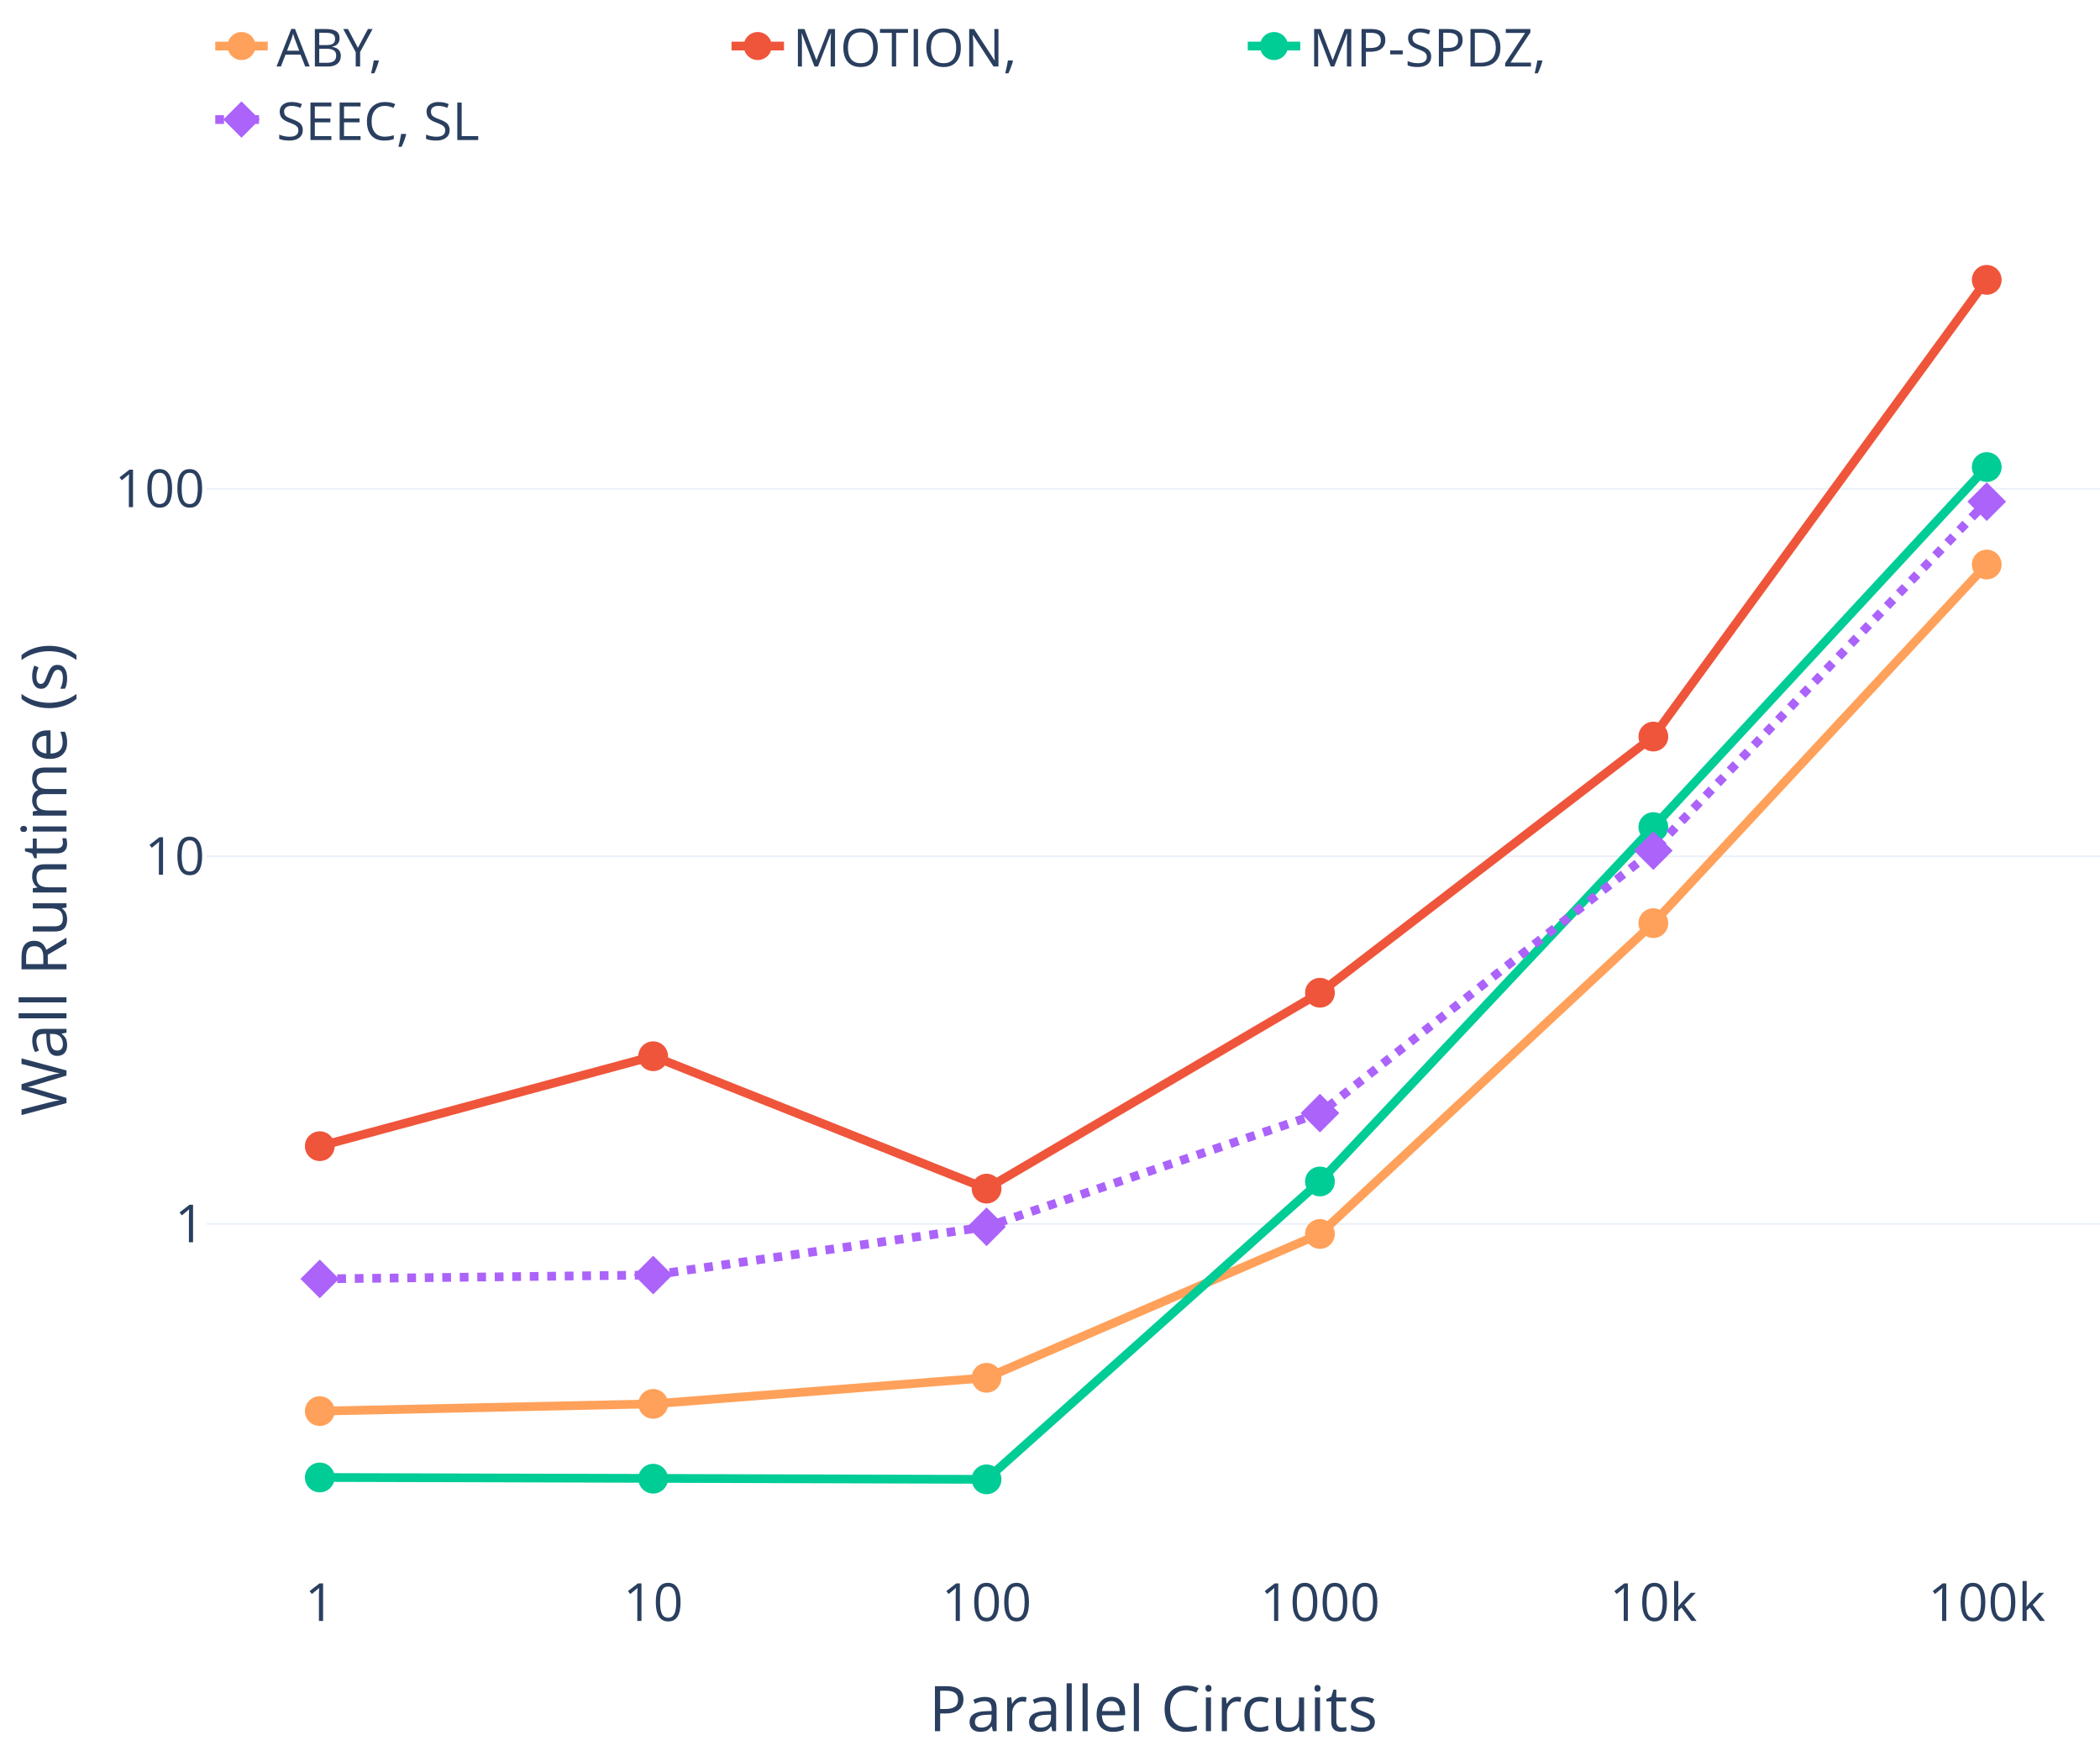
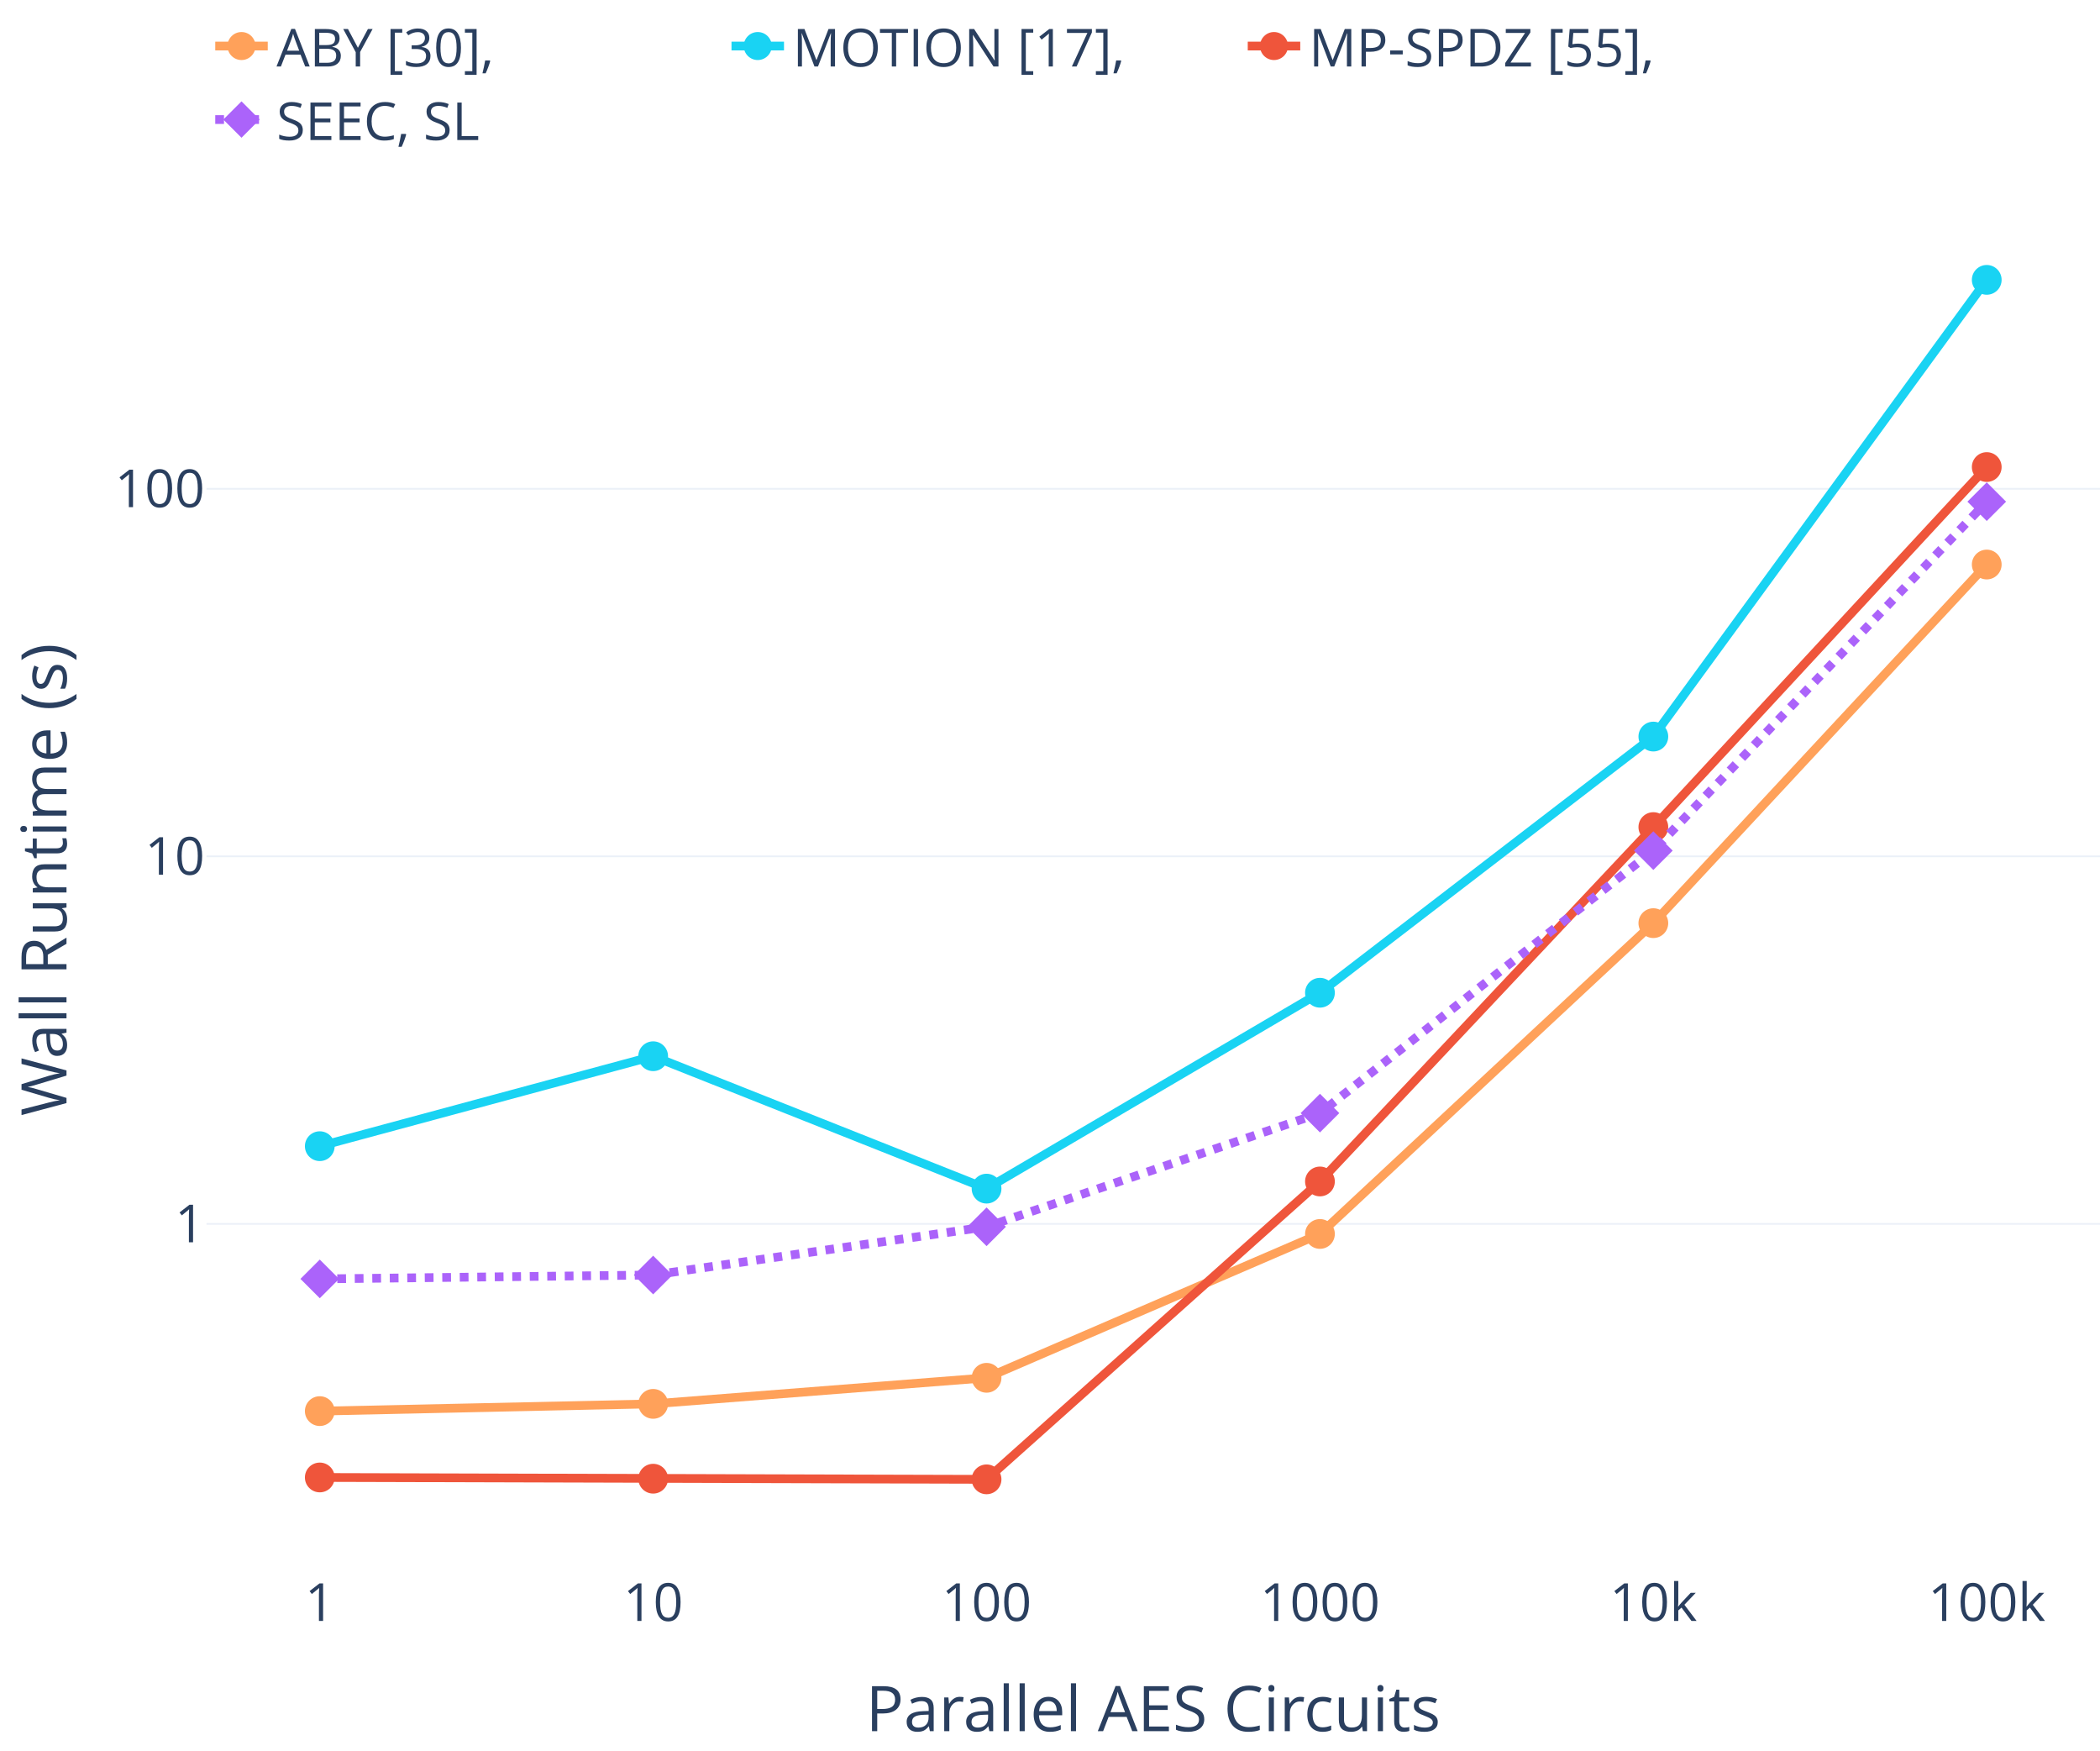
<svg xmlns="http://www.w3.org/2000/svg" class="main-svg" width="1200" height="1000" style="" viewBox="0 0 1200 1000">
  <rect x="0" y="0" width="1200" height="1000" style="fill: rgb(255, 255, 255); fill-opacity: 1;" />
-   <defs id="defs-5f6d7e">
+   <defs id="defs-79eb04">
    <g class="clips">
-       <clipPath id="clip5f6d7exyplot" class="plotclip">
+       <clipPath id="clip79eb04xyplot" class="plotclip">
        <rect width="1082" height="785" />
      </clipPath>
-       <clipPath class="axesclip" id="clip5f6d7ex">
+       <clipPath class="axesclip" id="clip79eb04x">
        <rect x="118" y="0" width="1082" height="1000" />
      </clipPath>
-       <clipPath class="axesclip" id="clip5f6d7ey">
+       <clipPath class="axesclip" id="clip79eb04y">
        <rect x="0" y="110" width="1200" height="785" />
      </clipPath>
-       <clipPath class="axesclip" id="clip5f6d7exy">
+       <clipPath class="axesclip" id="clip79eb04xy">
        <rect x="118" y="110" width="1082" height="785" />
      </clipPath>
    </g>
    <g class="gradients" />
    <g class="patterns" />
  </defs>
  <g class="bglayer" />
  <g class="layer-below">
    <g class="imagelayer" />
    <g class="shapelayer" />
  </g>
  <g class="cartesianlayer">
    <g class="subplot xy">
      <g class="layer-subplot">
        <g class="shapelayer" />
        <g class="imagelayer" />
      </g>
      <g class="minor-gridlayer">
        <g class="x" />
        <g class="y" />
      </g>
      <g class="gridlayer">
        <g class="x" />
        <g class="y">
          <path class="ygrid crisp" transform="translate(0,699.18)" d="M118,0h1082" style="stroke: rgb(235, 240, 248); stroke-opacity: 1; stroke-width: 1px;" />
          <path class="ygrid crisp" transform="translate(0,489.21)" d="M118,0h1082" style="stroke: rgb(235, 240, 248); stroke-opacity: 1; stroke-width: 1px;" />
          <path class="ygrid crisp" transform="translate(0,279.24)" d="M118,0h1082" style="stroke: rgb(235, 240, 248); stroke-opacity: 1; stroke-width: 1px;" />
        </g>
      </g>
      <g class="zerolinelayer" />
      <path class="xlines-below" />
      <path class="ylines-below" />
      <g class="overlines-below" />
      <g class="xaxislayer-below" />
      <g class="yaxislayer-below" />
      <g class="overaxes-below" />
-       <g class="plot" transform="translate(118,110)" clip-path="url(#clip5f6d7exyplot)">
+       <g class="plot" transform="translate(118,110)" clip-path="url(#clip79eb04xyplot)">
        <g class="scatterlayer mlayer">
-           <g class="trace scatter trace0b877e" style="stroke-miterlimit: 2; opacity: 1;">
+           <g class="trace scatter trace15ea7c" style="stroke-miterlimit: 2; opacity: 1;">
            <g class="fills" />
            <g class="errorbars" />
            <g class="lines">
              <path class="js-line" d="M64.73,696.15L255.24,692.01L445.75,677.12L636.26,594.94L826.77,417.38L1017.28,212.51" style="vector-effect: none; fill: none; stroke: rgb(255, 161, 90); stroke-opacity: 1; stroke-width: 5px; opacity: 1;" />
            </g>
            <g class="points">
              <path class="point" transform="translate(64.73,696.15)" d="M8.5,0A8.5,8.5 0 1,1 0,-8.5A8.5,8.5 0 0,1 8.5,0Z" style="opacity: 1; stroke-width: 0px; fill: rgb(255, 161, 90); fill-opacity: 1;" />
              <path class="point" transform="translate(255.24,692.01)" d="M8.5,0A8.5,8.5 0 1,1 0,-8.5A8.5,8.5 0 0,1 8.5,0Z" style="opacity: 1; stroke-width: 0px; fill: rgb(255, 161, 90); fill-opacity: 1;" />
              <path class="point" transform="translate(445.75,677.12)" d="M8.5,0A8.5,8.5 0 1,1 0,-8.5A8.5,8.5 0 0,1 8.5,0Z" style="opacity: 1; stroke-width: 0px; fill: rgb(255, 161, 90); fill-opacity: 1;" />
              <path class="point" transform="translate(636.26,594.94)" d="M8.5,0A8.5,8.5 0 1,1 0,-8.5A8.5,8.5 0 0,1 8.5,0Z" style="opacity: 1; stroke-width: 0px; fill: rgb(255, 161, 90); fill-opacity: 1;" />
              <path class="point" transform="translate(826.77,417.38)" d="M8.5,0A8.5,8.5 0 1,1 0,-8.5A8.5,8.5 0 0,1 8.5,0Z" style="opacity: 1; stroke-width: 0px; fill: rgb(255, 161, 90); fill-opacity: 1;" />
              <path class="point" transform="translate(1017.28,212.51)" d="M8.5,0A8.5,8.5 0 1,1 0,-8.5A8.5,8.5 0 0,1 8.5,0Z" style="opacity: 1; stroke-width: 0px; fill: rgb(255, 161, 90); fill-opacity: 1;" />
            </g>
            <g class="text" />
          </g>
-           <g class="trace scatter trace4cc37d" style="stroke-miterlimit: 2; opacity: 1;">
-             <g class="fills" />
-             <g class="errorbars" />
-             <g class="lines">
-               <path class="js-line" d="M64.73,544.8L255.24,493.41L445.75,569.05L636.26,457.14L826.77,310.79L1017.28,49.88" style="vector-effect: none; fill: none; stroke: rgb(239, 85, 59); stroke-opacity: 1; stroke-width: 5px; opacity: 1;" />
-             </g>
-             <g class="points">
-               <path class="point" transform="translate(64.73,544.8)" d="M8.5,0A8.5,8.5 0 1,1 0,-8.5A8.5,8.5 0 0,1 8.5,0Z" style="opacity: 1; stroke-width: 0px; fill: rgb(239, 85, 59); fill-opacity: 1;" />
-               <path class="point" transform="translate(255.24,493.41)" d="M8.5,0A8.5,8.5 0 1,1 0,-8.5A8.5,8.5 0 0,1 8.5,0Z" style="opacity: 1; stroke-width: 0px; fill: rgb(239, 85, 59); fill-opacity: 1;" />
-               <path class="point" transform="translate(445.75,569.05)" d="M8.5,0A8.5,8.5 0 1,1 0,-8.5A8.5,8.5 0 0,1 8.5,0Z" style="opacity: 1; stroke-width: 0px; fill: rgb(239, 85, 59); fill-opacity: 1;" />
-               <path class="point" transform="translate(636.26,457.14)" d="M8.5,0A8.5,8.5 0 1,1 0,-8.5A8.5,8.5 0 0,1 8.5,0Z" style="opacity: 1; stroke-width: 0px; fill: rgb(239, 85, 59); fill-opacity: 1;" />
-               <path class="point" transform="translate(826.77,310.79)" d="M8.5,0A8.5,8.5 0 1,1 0,-8.5A8.5,8.5 0 0,1 8.5,0Z" style="opacity: 1; stroke-width: 0px; fill: rgb(239, 85, 59); fill-opacity: 1;" />
-               <path class="point" transform="translate(1017.28,49.88)" d="M8.5,0A8.5,8.5 0 1,1 0,-8.5A8.5,8.5 0 0,1 8.5,0Z" style="opacity: 1; stroke-width: 0px; fill: rgb(239, 85, 59); fill-opacity: 1;" />
-             </g>
-             <g class="text" />
-           </g>
-           <g class="trace scatter traceb40430" style="stroke-miterlimit: 2; opacity: 1;">
-             <g class="fills" />
-             <g class="errorbars" />
-             <g class="lines">
-               <path class="js-line" d="M64.73,734.05L445.75,735.13L636.26,564.95L826.77,362.5L1017.28,156.82" style="vector-effect: none; fill: none; stroke: rgb(0, 204, 150); stroke-opacity: 1; stroke-width: 5px; opacity: 1;" />
-             </g>
-             <g class="points">
-               <path class="point" transform="translate(64.73,734.05)" d="M8.5,0A8.5,8.5 0 1,1 0,-8.5A8.5,8.5 0 0,1 8.5,0Z" style="opacity: 1; stroke-width: 0px; fill: rgb(0, 204, 150); fill-opacity: 1;" />
-               <path class="point" transform="translate(255.24,734.76)" d="M8.5,0A8.5,8.5 0 1,1 0,-8.5A8.5,8.5 0 0,1 8.5,0Z" style="opacity: 1; stroke-width: 0px; fill: rgb(0, 204, 150); fill-opacity: 1;" />
-               <path class="point" transform="translate(445.75,735.13)" d="M8.5,0A8.5,8.5 0 1,1 0,-8.5A8.5,8.5 0 0,1 8.5,0Z" style="opacity: 1; stroke-width: 0px; fill: rgb(0, 204, 150); fill-opacity: 1;" />
-               <path class="point" transform="translate(636.26,564.95)" d="M8.5,0A8.5,8.5 0 1,1 0,-8.5A8.5,8.5 0 0,1 8.5,0Z" style="opacity: 1; stroke-width: 0px; fill: rgb(0, 204, 150); fill-opacity: 1;" />
-               <path class="point" transform="translate(826.77,362.5)" d="M8.5,0A8.5,8.5 0 1,1 0,-8.5A8.5,8.5 0 0,1 8.5,0Z" style="opacity: 1; stroke-width: 0px; fill: rgb(0, 204, 150); fill-opacity: 1;" />
-               <path class="point" transform="translate(1017.28,156.82)" d="M8.5,0A8.5,8.5 0 1,1 0,-8.5A8.5,8.5 0 0,1 8.5,0Z" style="opacity: 1; stroke-width: 0px; fill: rgb(0, 204, 150); fill-opacity: 1;" />
-             </g>
-             <g class="text" />
-           </g>
-           <g class="trace scatter traceb27c8b" style="stroke-miterlimit: 2; opacity: 1;">
+           <g class="trace scatter trace0ec40e" style="stroke-miterlimit: 2; opacity: 1;">
+             <g class="fills" />
+             <g class="errorbars" />
+             <g class="lines">
+               <path class="js-line" d="M64.73,544.8L255.24,493.41L445.75,569.05L636.26,457.14L826.77,310.79L1017.28,49.88" style="vector-effect: none; fill: none; stroke: rgb(25, 211, 243); stroke-opacity: 1; stroke-width: 5px; opacity: 1;" />
+             </g>
+             <g class="points">
+               <path class="point" transform="translate(64.73,544.8)" d="M8.5,0A8.5,8.5 0 1,1 0,-8.5A8.5,8.5 0 0,1 8.5,0Z" style="opacity: 1; stroke-width: 0px; fill: rgb(25, 211, 243); fill-opacity: 1;" />
+               <path class="point" transform="translate(255.24,493.41)" d="M8.5,0A8.5,8.5 0 1,1 0,-8.5A8.5,8.5 0 0,1 8.5,0Z" style="opacity: 1; stroke-width: 0px; fill: rgb(25, 211, 243); fill-opacity: 1;" />
+               <path class="point" transform="translate(445.75,569.05)" d="M8.5,0A8.5,8.5 0 1,1 0,-8.5A8.5,8.5 0 0,1 8.5,0Z" style="opacity: 1; stroke-width: 0px; fill: rgb(25, 211, 243); fill-opacity: 1;" />
+               <path class="point" transform="translate(636.26,457.14)" d="M8.5,0A8.5,8.5 0 1,1 0,-8.5A8.5,8.5 0 0,1 8.5,0Z" style="opacity: 1; stroke-width: 0px; fill: rgb(25, 211, 243); fill-opacity: 1;" />
+               <path class="point" transform="translate(826.77,310.79)" d="M8.5,0A8.5,8.5 0 1,1 0,-8.5A8.5,8.5 0 0,1 8.5,0Z" style="opacity: 1; stroke-width: 0px; fill: rgb(25, 211, 243); fill-opacity: 1;" />
+               <path class="point" transform="translate(1017.28,49.88)" d="M8.5,0A8.5,8.5 0 1,1 0,-8.5A8.5,8.5 0 0,1 8.5,0Z" style="opacity: 1; stroke-width: 0px; fill: rgb(25, 211, 243); fill-opacity: 1;" />
+             </g>
+             <g class="text" />
+           </g>
+           <g class="trace scatter tracedccbc7" style="stroke-miterlimit: 2; opacity: 1;">
+             <g class="fills" />
+             <g class="errorbars" />
+             <g class="lines">
+               <path class="js-line" d="M64.73,734.05L445.75,735.13L636.26,564.95L826.77,362.5L1017.28,156.82" style="vector-effect: none; fill: none; stroke: rgb(239, 85, 59); stroke-opacity: 1; stroke-width: 5px; opacity: 1;" />
+             </g>
+             <g class="points">
+               <path class="point" transform="translate(64.73,734.05)" d="M8.5,0A8.5,8.5 0 1,1 0,-8.5A8.5,8.5 0 0,1 8.5,0Z" style="opacity: 1; stroke-width: 0px; fill: rgb(239, 85, 59); fill-opacity: 1;" />
+               <path class="point" transform="translate(255.24,734.76)" d="M8.5,0A8.5,8.5 0 1,1 0,-8.5A8.5,8.5 0 0,1 8.5,0Z" style="opacity: 1; stroke-width: 0px; fill: rgb(239, 85, 59); fill-opacity: 1;" />
+               <path class="point" transform="translate(445.75,735.13)" d="M8.5,0A8.5,8.5 0 1,1 0,-8.5A8.5,8.5 0 0,1 8.5,0Z" style="opacity: 1; stroke-width: 0px; fill: rgb(239, 85, 59); fill-opacity: 1;" />
+               <path class="point" transform="translate(636.26,564.95)" d="M8.5,0A8.5,8.5 0 1,1 0,-8.5A8.5,8.5 0 0,1 8.5,0Z" style="opacity: 1; stroke-width: 0px; fill: rgb(239, 85, 59); fill-opacity: 1;" />
+               <path class="point" transform="translate(826.77,362.5)" d="M8.5,0A8.5,8.5 0 1,1 0,-8.5A8.5,8.5 0 0,1 8.5,0Z" style="opacity: 1; stroke-width: 0px; fill: rgb(239, 85, 59); fill-opacity: 1;" />
+               <path class="point" transform="translate(1017.28,156.82)" d="M8.5,0A8.5,8.5 0 1,1 0,-8.5A8.5,8.5 0 0,1 8.5,0Z" style="opacity: 1; stroke-width: 0px; fill: rgb(239, 85, 59); fill-opacity: 1;" />
+             </g>
+             <g class="text" />
+           </g>
+           <g class="trace scatter trace569a61" style="stroke-miterlimit: 2; opacity: 1;">
            <g class="fills" />
            <g class="errorbars" />
            <g class="lines">
              <path class="js-line" d="M64.73,620.62L255.24,618.4L445.75,590.84L636.26,525.9L826.77,375.95L1017.28,176.59" style="vector-effect: none; fill: none; stroke: rgb(171, 99, 250); stroke-opacity: 1; stroke-dasharray: 5px, 5px; stroke-width: 5px; opacity: 1;" />
            </g>
            <g class="points">
              <path class="point" transform="translate(64.73,620.62)" d="M11.05,0L0,11.05L-11.05,0L0,-11.05Z" style="opacity: 1; stroke-width: 0px; fill: rgb(171, 99, 250); fill-opacity: 1;" />
              <path class="point" transform="translate(255.24,618.4)" d="M11.05,0L0,11.05L-11.05,0L0,-11.05Z" style="opacity: 1; stroke-width: 0px; fill: rgb(171, 99, 250); fill-opacity: 1;" />
              <path class="point" transform="translate(445.75,590.84)" d="M11.05,0L0,11.05L-11.05,0L0,-11.05Z" style="opacity: 1; stroke-width: 0px; fill: rgb(171, 99, 250); fill-opacity: 1;" />
              <path class="point" transform="translate(636.26,525.9)" d="M11.05,0L0,11.05L-11.05,0L0,-11.05Z" style="opacity: 1; stroke-width: 0px; fill: rgb(171, 99, 250); fill-opacity: 1;" />
              <path class="point" transform="translate(826.77,375.95)" d="M11.05,0L0,11.05L-11.05,0L0,-11.05Z" style="opacity: 1; stroke-width: 0px; fill: rgb(171, 99, 250); fill-opacity: 1;" />
              <path class="point" transform="translate(1017.28,176.59)" d="M11.05,0L0,11.05L-11.05,0L0,-11.05Z" style="opacity: 1; stroke-width: 0px; fill: rgb(171, 99, 250); fill-opacity: 1;" />
            </g>
            <g class="text" />
          </g>
        </g>
      </g>
      <g class="overplot" />
      <path class="xlines-above crisp" d="M0,0" style="fill: none;" />
      <path class="ylines-above crisp" d="M0,0" style="fill: none;" />
      <g class="overlines-above" />
      <g class="xaxislayer-above">
        <g class="xtick">
          <text text-anchor="middle" x="0" y="926" transform="translate(182.73,0)" style="font-family: 'Open Sans', verdana, arial, sans-serif; font-size: 30px; fill: rgb(42, 63, 95); fill-opacity: 1; white-space: pre; opacity: 1;">1</text>
        </g>
        <g class="xtick">
          <text text-anchor="middle" x="0" y="926" style="font-family: 'Open Sans', verdana, arial, sans-serif; font-size: 30px; fill: rgb(42, 63, 95); fill-opacity: 1; white-space: pre; opacity: 1;" transform="translate(373.24,0)">10</text>
        </g>
        <g class="xtick">
          <text text-anchor="middle" x="0" y="926" style="font-family: 'Open Sans', verdana, arial, sans-serif; font-size: 30px; fill: rgb(42, 63, 95); fill-opacity: 1; white-space: pre; opacity: 1;" transform="translate(563.75,0)">100</text>
        </g>
        <g class="xtick">
          <text text-anchor="middle" x="0" y="926" style="font-family: 'Open Sans', verdana, arial, sans-serif; font-size: 30px; fill: rgb(42, 63, 95); fill-opacity: 1; white-space: pre; opacity: 1;" transform="translate(754.26,0)">1000</text>
        </g>
        <g class="xtick">
          <text text-anchor="middle" x="0" y="926" style="font-family: 'Open Sans', verdana, arial, sans-serif; font-size: 30px; fill: rgb(42, 63, 95); fill-opacity: 1; white-space: pre; opacity: 1;" transform="translate(944.77,0)">10k</text>
        </g>
        <g class="xtick">
          <text text-anchor="middle" x="0" y="926" style="font-family: 'Open Sans', verdana, arial, sans-serif; font-size: 30px; fill: rgb(42, 63, 95); fill-opacity: 1; white-space: pre; opacity: 1;" transform="translate(1135.28,0)">100k</text>
        </g>
      </g>
      <g class="yaxislayer-above">
        <g class="ytick">
          <text text-anchor="end" x="117" y="10.5" transform="translate(0,699.18)" style="font-family: 'Open Sans', verdana, arial, sans-serif; font-size: 30px; fill: rgb(42, 63, 95); fill-opacity: 1; white-space: pre; opacity: 1;">1</text>
        </g>
        <g class="ytick">
          <text text-anchor="end" x="117" y="10.5" style="font-family: 'Open Sans', verdana, arial, sans-serif; font-size: 30px; fill: rgb(42, 63, 95); fill-opacity: 1; white-space: pre; opacity: 1;" transform="translate(0,489.21)">10</text>
        </g>
        <g class="ytick">
          <text text-anchor="end" x="117" y="10.5" style="font-family: 'Open Sans', verdana, arial, sans-serif; font-size: 30px; fill: rgb(42, 63, 95); fill-opacity: 1; white-space: pre; opacity: 1;" transform="translate(0,279.24)">100</text>
        </g>
      </g>
      <g class="overaxes-above" />
    </g>
  </g>
  <g class="polarlayer" />
  <g class="smithlayer" />
  <g class="ternarylayer" />
  <g class="geolayer" />
  <g class="funnelarealayer" />
  <g class="pielayer" />
  <g class="iciclelayer" />
  <g class="treemaplayer" />
  <g class="sunburstlayer" />
  <g class="glimages" />
-   <defs id="topdefs-5f6d7e">
+   <defs id="topdefs-79eb04">
    <g class="clips" />
-     <clipPath id="legend5f6d7e">
+     <clipPath id="legend79eb04">
      <rect width="885" height="94" x="0" y="0" />
    </clipPath>
  </defs>
  <g class="layer-above">
    <g class="imagelayer" />
    <g class="shapelayer" />
  </g>
  <g class="infolayer">
    <g class="legend" pointer-events="all" transform="translate(118,0.3)">
      <rect class="bg" shape-rendering="crispEdges" width="885" height="94" x="0" y="0" style="stroke: rgb(68, 68, 68); stroke-opacity: 1; fill: rgb(255, 255, 255); fill-opacity: 1; stroke-width: 0px;" />
-       <g class="scrollbox" transform="" clip-path="url(#legend5f6d7e)">
+       <g class="scrollbox" transform="" clip-path="url(#legend79eb04)">
        <g class="groups" transform="">
          <g class="traces" transform="translate(0,26)" style="opacity: 1;">
-             <text class="legendtext" text-anchor="start" x="40" y="11.7" style="font-family: 'Open Sans', verdana, arial, sans-serif; font-size: 30px; fill: rgb(42, 63, 95); fill-opacity: 1; white-space: pre;">ABY, </text>
+             <text class="legendtext" text-anchor="start" x="40" y="11.7" style="font-family: 'Open Sans', verdana, arial, sans-serif; font-size: 30px; fill: rgb(42, 63, 95); fill-opacity: 1; white-space: pre;">ABY [30], </text>
            <g class="layers" style="opacity: 1;">
              <g class="legendfill" />
              <g class="legendlines">
                <path class="js-line" d="M5,0h30" style="fill: none; stroke: rgb(255, 161, 90); stroke-opacity: 1; stroke-width: 5px;" />
              </g>
              <g class="legendsymbols">
                <g class="legendpoints">
                  <path class="scatterpts" transform="translate(20,0)" d="M8,0A8,8 0 1,1 0,-8A8,8 0 0,1 8,0Z" style="opacity: 1; stroke-width: 0px; fill: rgb(255, 161, 90); fill-opacity: 1;" />
                </g>
              </g>
            </g>
            <rect class="legendtoggle" x="0" y="-21" width="292.5" height="42" style="fill: rgb(0, 0, 0); fill-opacity: 0;" />
          </g>
        </g>
        <g class="groups" transform="translate(295,0)">
          <g class="traces" transform="translate(0,26)" style="opacity: 1;">
-             <text class="legendtext" text-anchor="start" x="40" y="11.7" style="font-family: 'Open Sans', verdana, arial, sans-serif; font-size: 30px; fill: rgb(42, 63, 95); fill-opacity: 1; white-space: pre;">MOTION, </text>
+             <text class="legendtext" text-anchor="start" x="40" y="11.7" style="font-family: 'Open Sans', verdana, arial, sans-serif; font-size: 30px; fill: rgb(42, 63, 95); fill-opacity: 1; white-space: pre;">MOTION [17], </text>
+             <g class="layers" style="opacity: 1;">
+               <g class="legendfill" />
+               <g class="legendlines">
+                 <path class="js-line" d="M5,0h30" style="fill: none; stroke: rgb(25, 211, 243); stroke-opacity: 1; stroke-width: 5px;" />
+               </g>
+               <g class="legendsymbols">
+                 <g class="legendpoints">
+                   <path class="scatterpts" transform="translate(20,0)" d="M8,0A8,8 0 1,1 0,-8A8,8 0 0,1 8,0Z" style="opacity: 1; stroke-width: 0px; fill: rgb(25, 211, 243); fill-opacity: 1;" />
+                 </g>
+               </g>
+             </g>
+             <rect class="legendtoggle" x="0" y="-21" width="292.5" height="42" style="fill: rgb(0, 0, 0); fill-opacity: 0;" />
+           </g>
+         </g>
+         <g class="groups" transform="translate(590,0)">
+           <g class="traces" transform="translate(0,26)" style="opacity: 1;">
+             <text class="legendtext" text-anchor="start" x="40" y="11.7" style="font-family: 'Open Sans', verdana, arial, sans-serif; font-size: 30px; fill: rgb(42, 63, 95); fill-opacity: 1; white-space: pre;">MP-SPDZ [55], </text>
            <g class="layers" style="opacity: 1;">
              <g class="legendfill" />
              <g class="legendlines">
                <path class="js-line" d="M5,0h30" style="fill: none; stroke: rgb(239, 85, 59); stroke-opacity: 1; stroke-width: 5px;" />
              </g>
              <g class="legendsymbols">
                <g class="legendpoints">
                  <path class="scatterpts" transform="translate(20,0)" d="M8,0A8,8 0 1,1 0,-8A8,8 0 0,1 8,0Z" style="opacity: 1; stroke-width: 0px; fill: rgb(239, 85, 59); fill-opacity: 1;" />
-                 </g>
-               </g>
-             </g>
-             <rect class="legendtoggle" x="0" y="-21" width="292.5" height="42" style="fill: rgb(0, 0, 0); fill-opacity: 0;" />
-           </g>
-         </g>
-         <g class="groups" transform="translate(590,0)">
-           <g class="traces" transform="translate(0,26)" style="opacity: 1;">
-             <text class="legendtext" text-anchor="start" x="40" y="11.7" style="font-family: 'Open Sans', verdana, arial, sans-serif; font-size: 30px; fill: rgb(42, 63, 95); fill-opacity: 1; white-space: pre;">MP-SPDZ, </text>
-             <g class="layers" style="opacity: 1;">
-               <g class="legendfill" />
-               <g class="legendlines">
-                 <path class="js-line" d="M5,0h30" style="fill: none; stroke: rgb(0, 204, 150); stroke-opacity: 1; stroke-width: 5px;" />
-               </g>
-               <g class="legendsymbols">
-                 <g class="legendpoints">
-                   <path class="scatterpts" transform="translate(20,0)" d="M8,0A8,8 0 1,1 0,-8A8,8 0 0,1 8,0Z" style="opacity: 1; stroke-width: 0px; fill: rgb(0, 204, 150); fill-opacity: 1;" />
                </g>
              </g>
            </g>
            <rect class="legendtoggle" x="0" y="-21" width="292.5" height="42" style="fill: rgb(0, 0, 0); fill-opacity: 0;" />
          </g>
        </g>
        <g class="groups" transform="translate(0,42)">
          <g class="traces" transform="translate(0,26)" style="opacity: 1;">
            <text class="legendtext" text-anchor="start" x="40" y="11.7" style="font-family: 'Open Sans', verdana, arial, sans-serif; font-size: 30px; fill: rgb(42, 63, 95); fill-opacity: 1; white-space: pre;">SEEC, SL</text>
            <g class="layers" style="opacity: 1;">
              <g class="legendfill" />
              <g class="legendlines">
                <path class="js-line" d="M5,0h30" style="fill: none; stroke: rgb(171, 99, 250); stroke-opacity: 1; stroke-dasharray: 5px, 5px; stroke-width: 5px;" />
              </g>
              <g class="legendsymbols">
                <g class="legendpoints">
                  <path class="scatterpts" transform="translate(20,0)" d="M10.4,0L0,10.4L-10.4,0L0,-10.4Z" style="opacity: 1; stroke-width: 0px; fill: rgb(171, 99, 250); fill-opacity: 1;" />
                </g>
              </g>
            </g>
            <rect class="legendtoggle" x="0" y="-21" width="292.5" height="42" style="fill: rgb(0, 0, 0); fill-opacity: 0;" />
          </g>
        </g>
      </g>
      <rect class="scrollbar" rx="20" ry="3" width="0" height="0" x="0" y="0" style="fill: rgb(128, 139, 164); fill-opacity: 1;" />
    </g>
    <g class="g-gtitle" />
    <g class="g-xtitle" transform="translate(0,-10.7)">
-       <text class="xtitle" x="659" y="999.7" text-anchor="middle" style="font-family: 'Open Sans', verdana, arial, sans-serif; font-size: 36px; fill: rgb(42, 63, 95); opacity: 1; font-weight: normal; white-space: pre;">Parallel Circuits</text>
+       <text class="xtitle" x="659" y="999.7" text-anchor="middle" style="font-family: 'Open Sans', verdana, arial, sans-serif; font-size: 36px; fill: rgb(42, 63, 95); opacity: 1; font-weight: normal; white-space: pre;">Parallel AES Circuits</text>
    </g>
    <g class="g-ytitle" transform="translate(37.16895,0)">
      <text class="ytitle" transform="rotate(-90,0.83125,502.5)" x="0.831" y="502.5" text-anchor="middle" style="font-family: 'Open Sans', verdana, arial, sans-serif; font-size: 36px; fill: rgb(42, 63, 95); opacity: 1; font-weight: normal; white-space: pre;">Wall Runtime (s)</text>
    </g>
  </g>
</svg>
